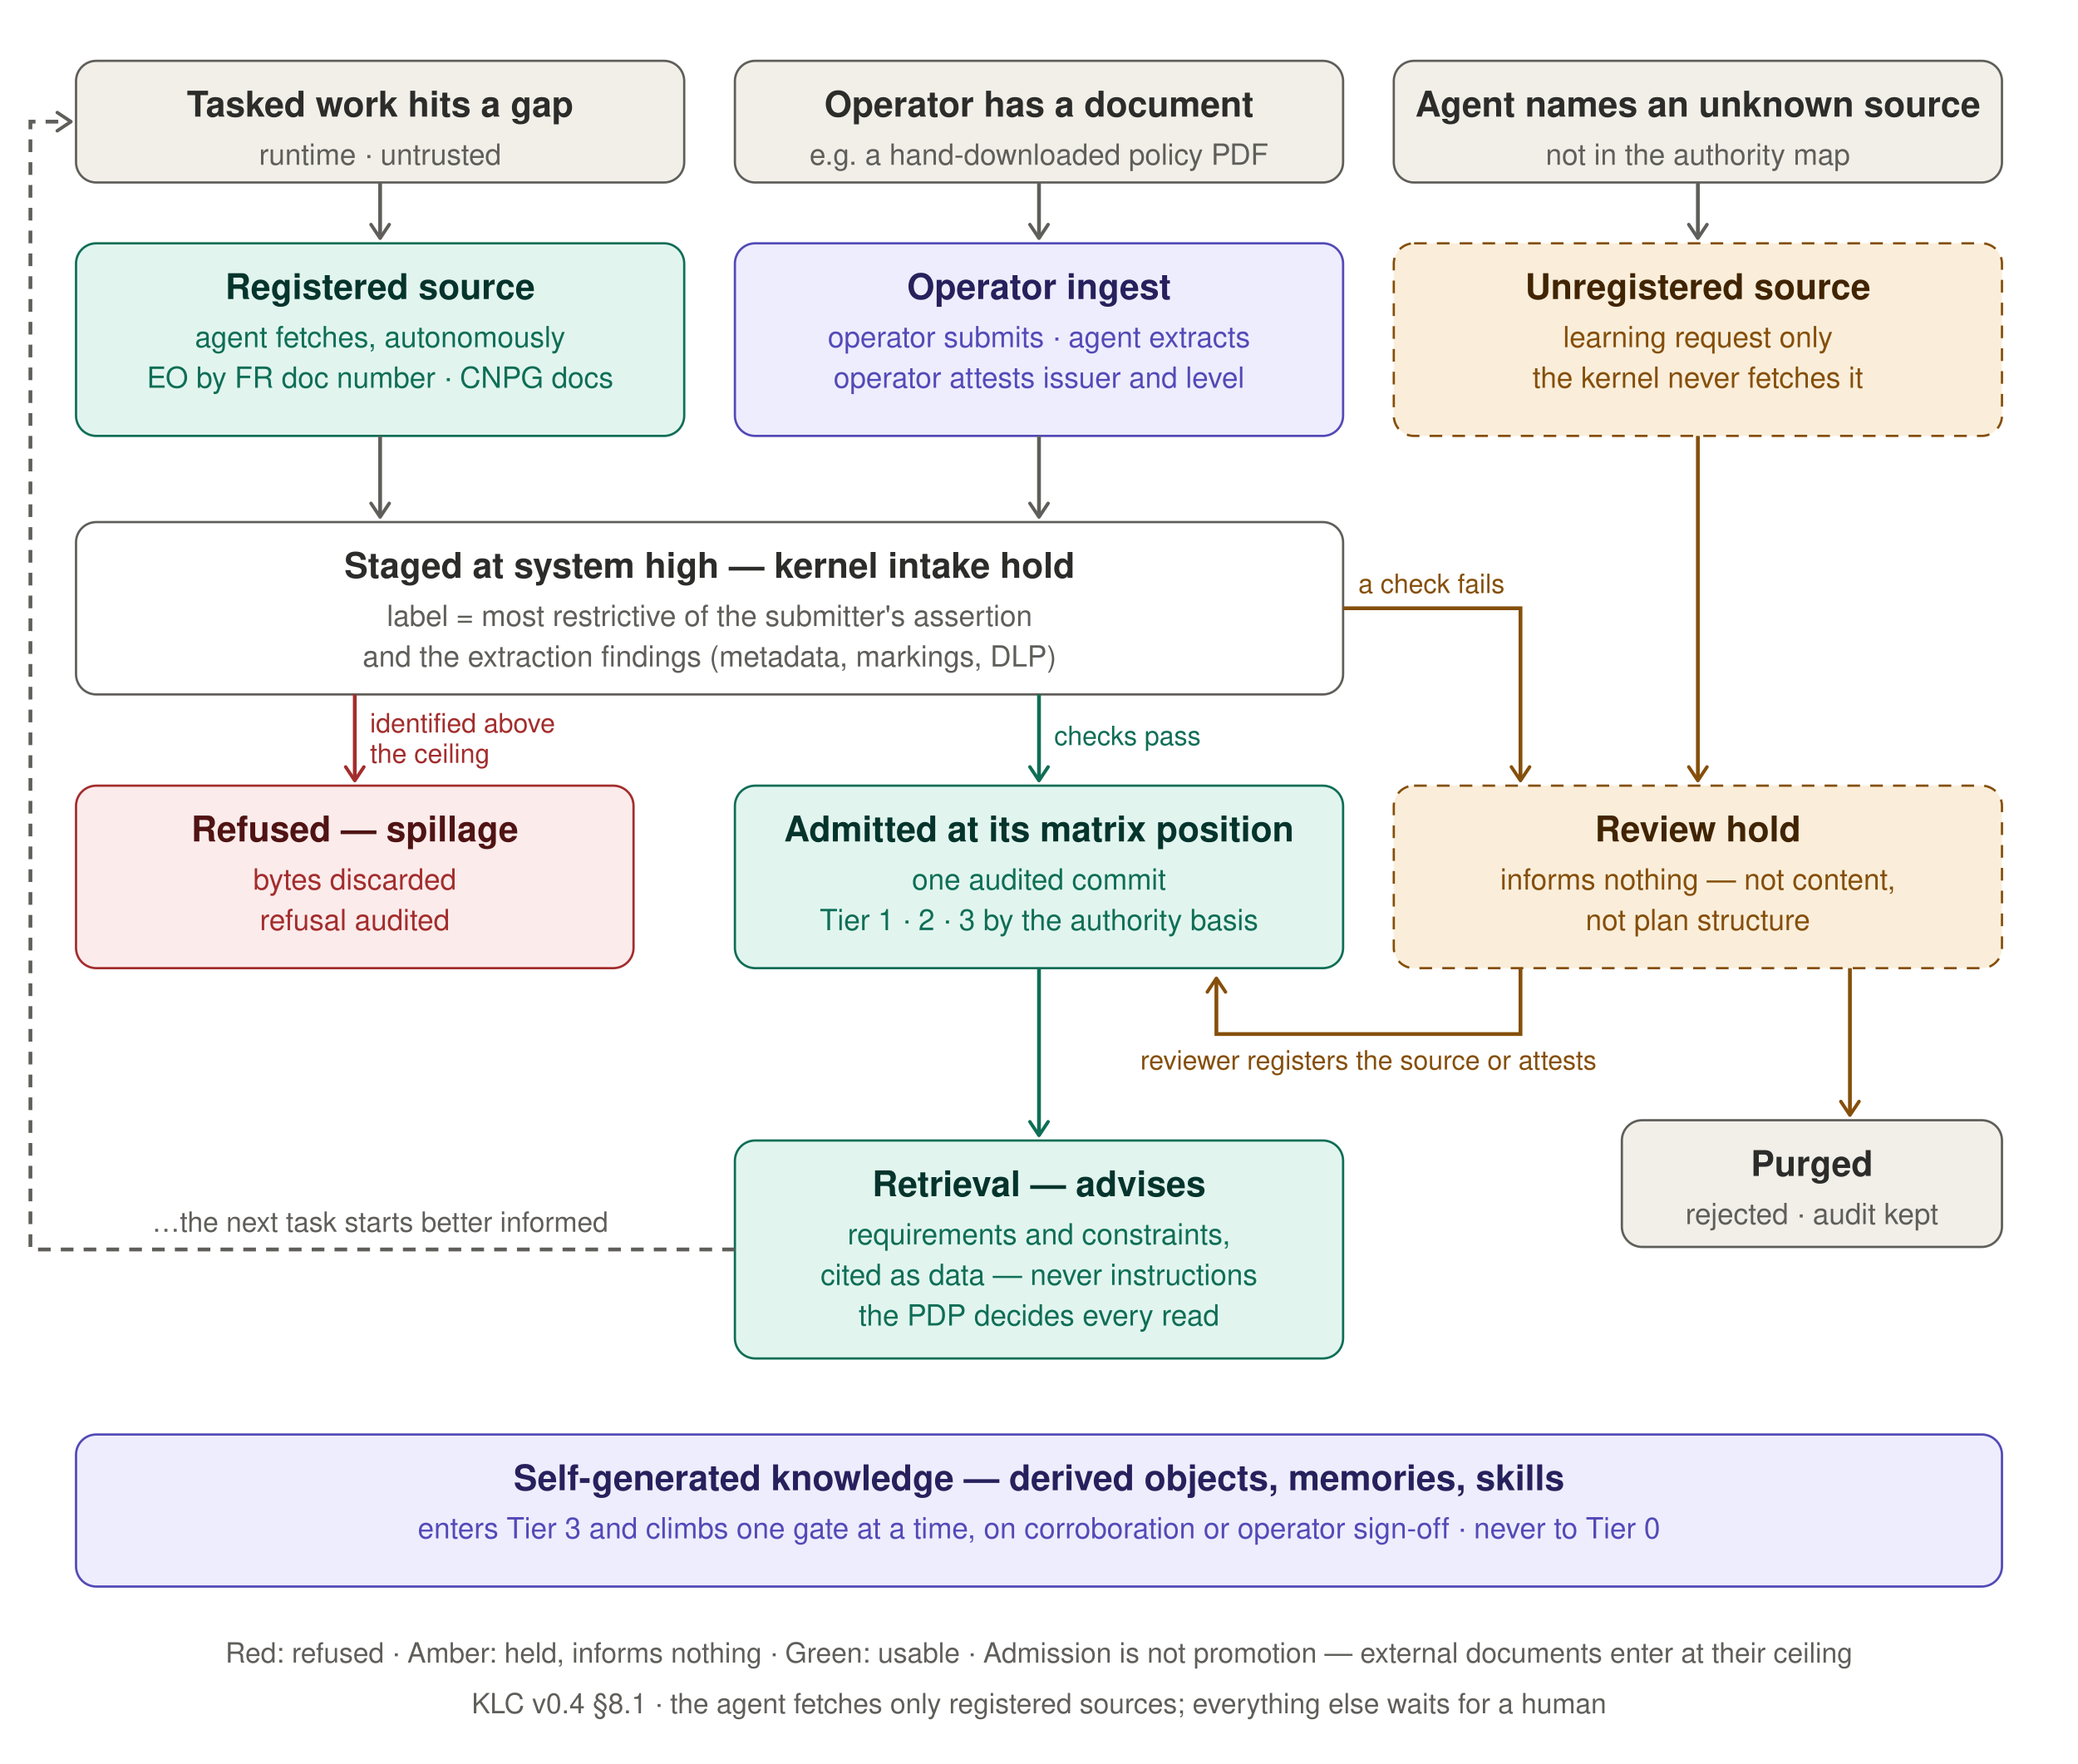
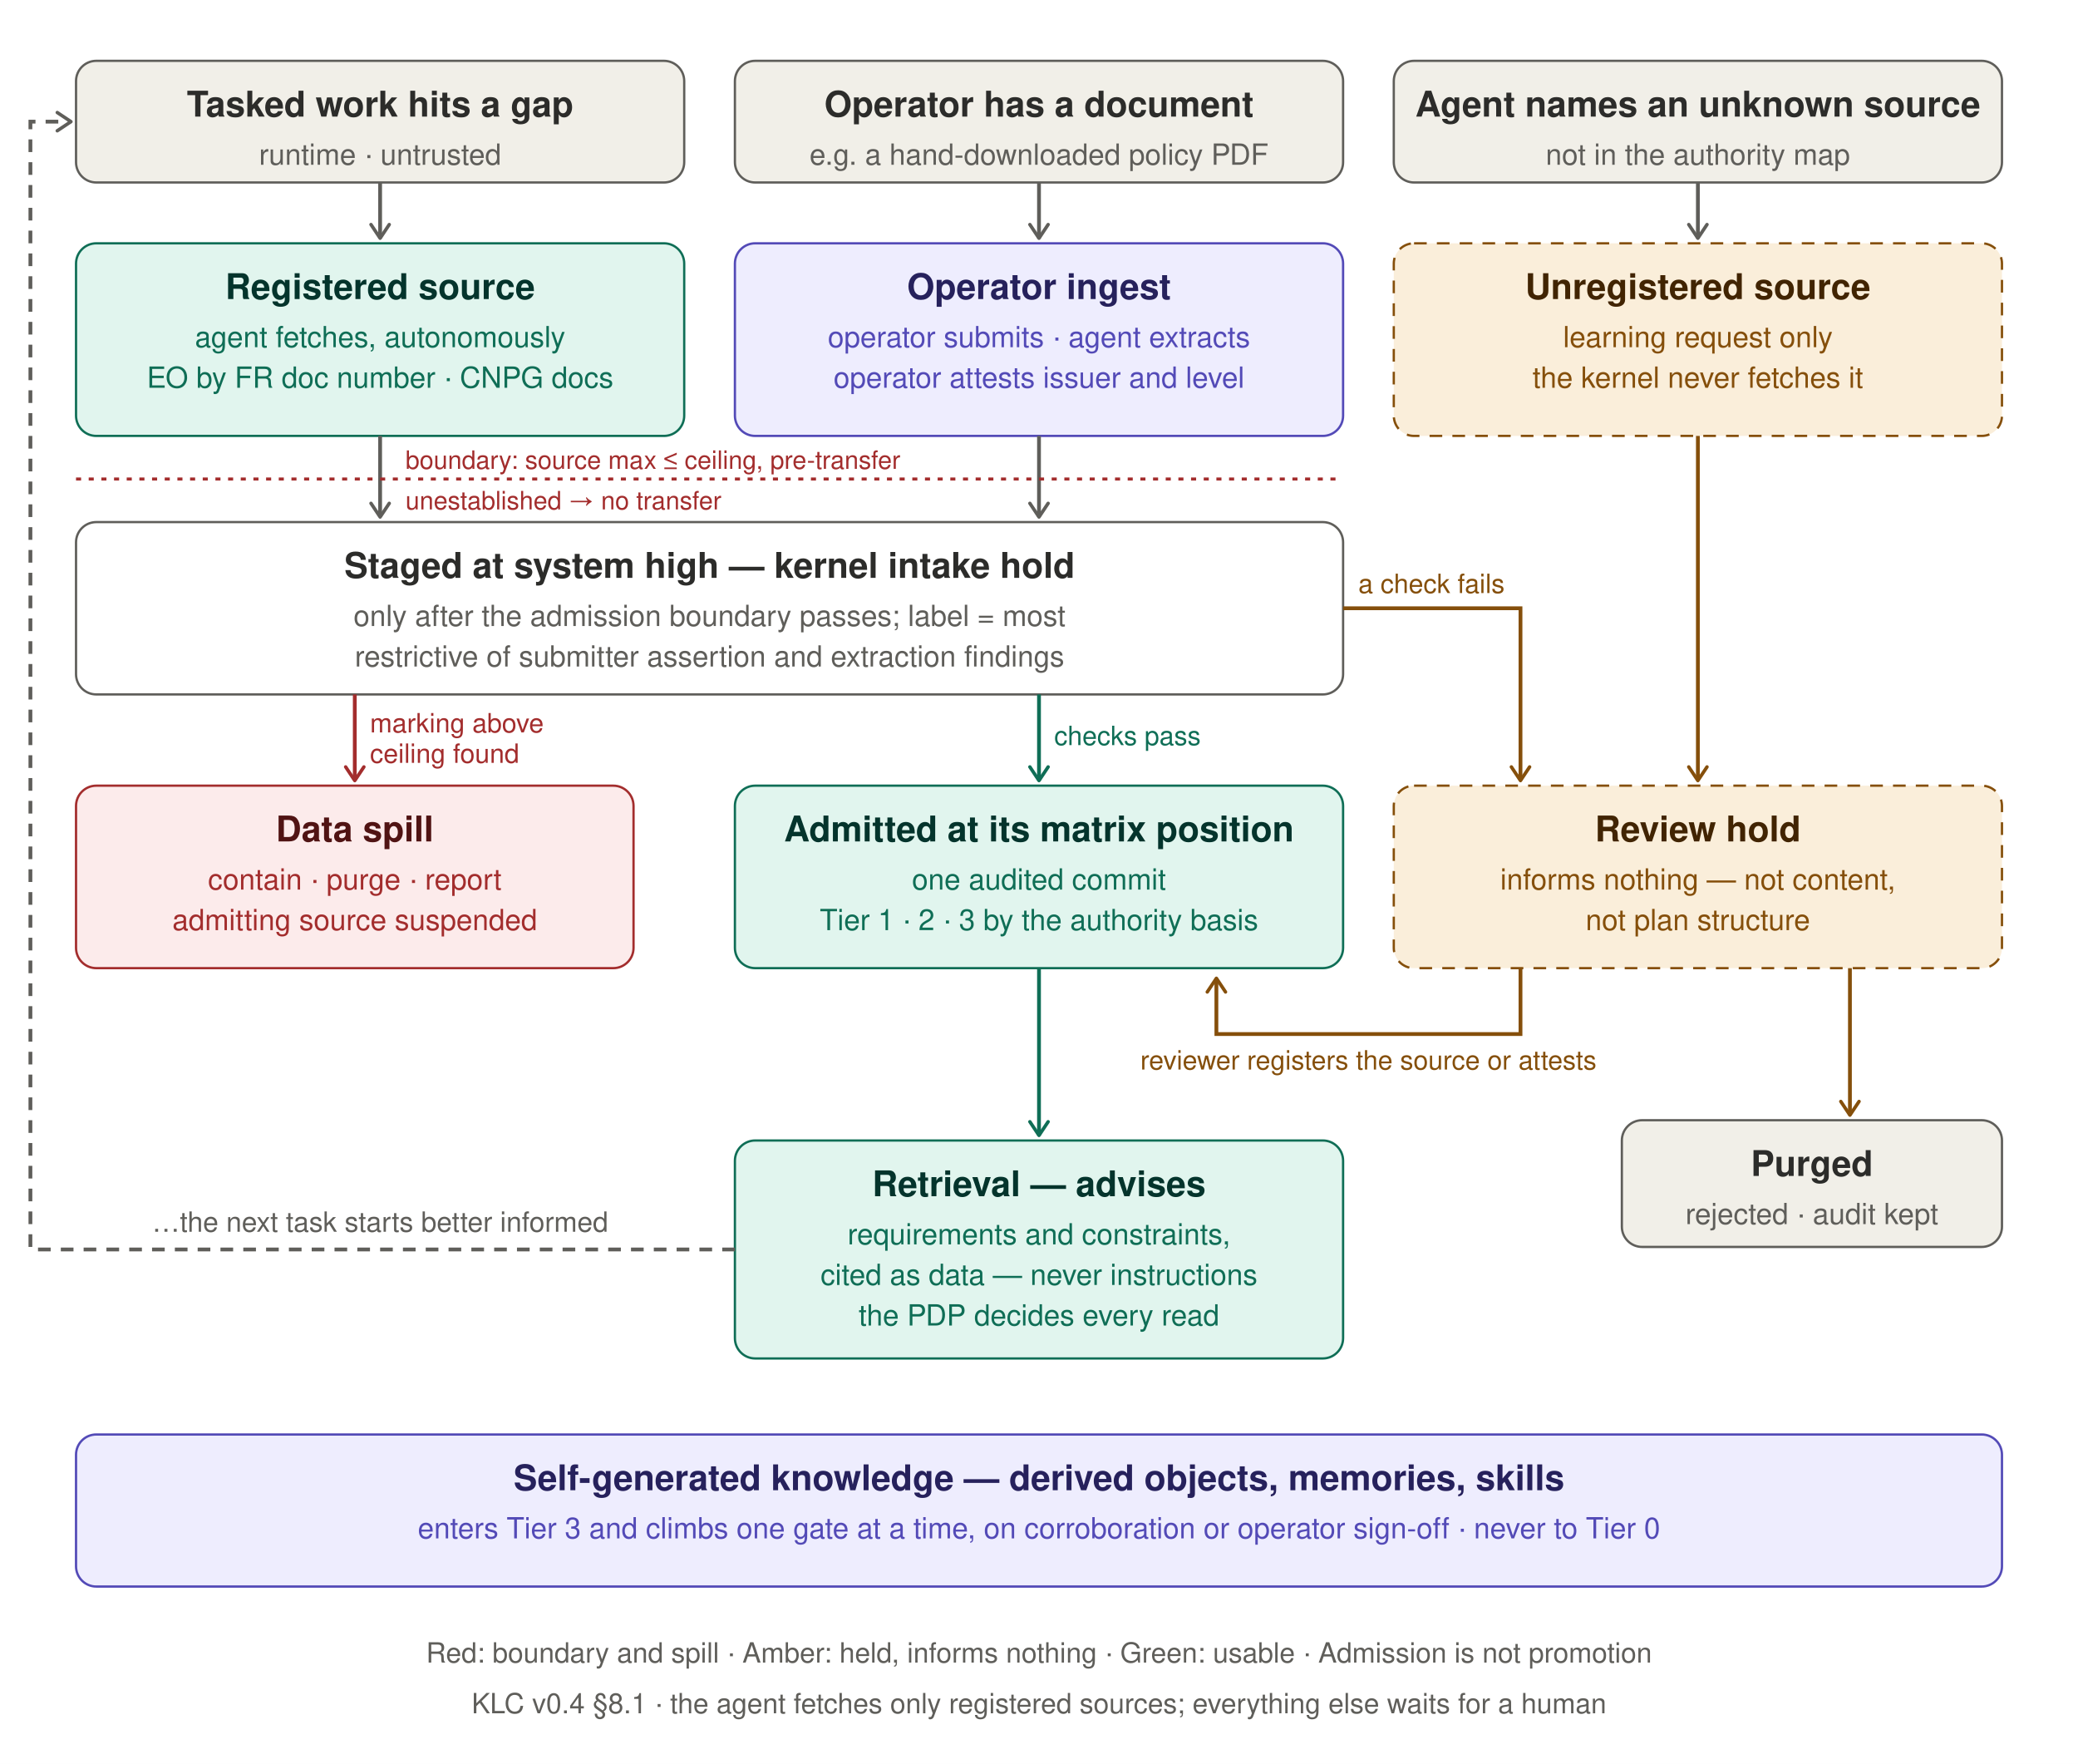
<svg xmlns="http://www.w3.org/2000/svg" width="820" height="696" viewBox="0 0 820 696" role="img">
  <defs>
    <marker id="arrow" viewBox="0 0 10 10" refX="8" refY="5" markerWidth="6" markerHeight="6" orient="auto-start-reverse">
      <path d="M2 1L8 5L2 9" fill="none" stroke="#5F5E5A" stroke-width="1.5" stroke-linecap="round" stroke-linejoin="round" />
    </marker>
    <marker id="ok" viewBox="0 0 10 10" refX="8" refY="5" markerWidth="6" markerHeight="6" orient="auto-start-reverse">
      <path d="M2 1L8 5L2 9" fill="none" stroke="#0F6E56" stroke-width="1.5" stroke-linecap="round" stroke-linejoin="round" />
    </marker>
    <marker id="bad" viewBox="0 0 10 10" refX="8" refY="5" markerWidth="6" markerHeight="6" orient="auto-start-reverse">
      <path d="M2 1L8 5L2 9" fill="none" stroke="#A32D2D" stroke-width="1.5" stroke-linecap="round" stroke-linejoin="round" />
    </marker>
    <marker id="hold" viewBox="0 0 10 10" refX="8" refY="5" markerWidth="6" markerHeight="6" orient="auto-start-reverse">
      <path d="M2 1L8 5L2 9" fill="none" stroke="#854F0B" stroke-width="1.5" stroke-linecap="round" stroke-linejoin="round" />
    </marker>
    <marker id="auth" viewBox="0 0 10 10" refX="8" refY="5" markerWidth="6" markerHeight="6" orient="auto-start-reverse">
      <path d="M2 1L8 5L2 9" fill="none" stroke="#3C3489" stroke-width="1.5" stroke-linecap="round" stroke-linejoin="round" />
    </marker>
  </defs>
  <rect x="0" y="0" width="820" height="696" fill="#FFFFFF" />
  <rect x="30" y="24" width="240" height="48" rx="8" fill="#F1EFE8" stroke="#5F5E5A" stroke-width="0.9" />
  <text x="150.0" y="46" text-anchor="middle" font-family="Helvetica, Arial, sans-serif" font-size="14" font-weight="600" fill="#2C2C2A">Tasked work hits a gap</text>
  <text x="150.0" y="65" text-anchor="middle" font-family="Helvetica, Arial, sans-serif" font-size="11.5" fill="#5F5E5A">runtime · untrusted</text>
  <rect x="290" y="24" width="240" height="48" rx="8" fill="#F1EFE8" stroke="#5F5E5A" stroke-width="0.9" />
  <text x="410.0" y="46" text-anchor="middle" font-family="Helvetica, Arial, sans-serif" font-size="14" font-weight="600" fill="#2C2C2A">Operator has a document</text>
  <text x="410.0" y="65" text-anchor="middle" font-family="Helvetica, Arial, sans-serif" font-size="11.5" fill="#5F5E5A">e.g. a hand-downloaded policy PDF</text>
  <rect x="550" y="24" width="240" height="48" rx="8" fill="#F1EFE8" stroke="#5F5E5A" stroke-width="0.9" />
  <text x="670.0" y="46" text-anchor="middle" font-family="Helvetica, Arial, sans-serif" font-size="14" font-weight="600" fill="#2C2C2A">Agent names an unknown source</text>
  <text x="670.0" y="65" text-anchor="middle" font-family="Helvetica, Arial, sans-serif" font-size="11.5" fill="#5F5E5A">not in the authority map</text>
  <path d="M150 72 V94" fill="none" stroke="#5F5E5A" stroke-width="1.5" marker-end="url(#arrow)" />
  <path d="M410 72 V94" fill="none" stroke="#5F5E5A" stroke-width="1.5" marker-end="url(#arrow)" />
  <path d="M670 72 V94" fill="none" stroke="#5F5E5A" stroke-width="1.5" marker-end="url(#arrow)" />
  <rect x="30" y="96" width="240" height="76" rx="8" fill="#E1F5EE" stroke="#0F6E56" stroke-width="0.9" />
  <text x="150.0" y="118" text-anchor="middle" font-family="Helvetica, Arial, sans-serif" font-size="14" font-weight="600" fill="#04342C">Registered source</text>
  <text x="150.0" y="137" text-anchor="middle" font-family="Helvetica, Arial, sans-serif" font-size="11.5" fill="#0F6E56">agent fetches, autonomously</text>
  <text x="150.0" y="153" text-anchor="middle" font-family="Helvetica, Arial, sans-serif" font-size="11.5" fill="#0F6E56">EO by FR doc number · CNPG docs</text>
  <rect x="290" y="96" width="240" height="76" rx="8" fill="#EEEDFE" stroke="#534AB7" stroke-width="0.9" />
  <text x="410.0" y="118" text-anchor="middle" font-family="Helvetica, Arial, sans-serif" font-size="14" font-weight="600" fill="#26215C">Operator ingest</text>
  <text x="410.0" y="137" text-anchor="middle" font-family="Helvetica, Arial, sans-serif" font-size="11.5" fill="#534AB7">operator submits · agent extracts</text>
  <text x="410.0" y="153" text-anchor="middle" font-family="Helvetica, Arial, sans-serif" font-size="11.5" fill="#534AB7">operator attests issuer and level</text>
  <rect x="550" y="96" width="240" height="76" rx="8" fill="#FAEEDA" stroke="#854F0B" stroke-width="0.9" stroke-dasharray="5 4" />
  <text x="670.0" y="118" text-anchor="middle" font-family="Helvetica, Arial, sans-serif" font-size="14" font-weight="600" fill="#412402">Unregistered source</text>
  <text x="670.0" y="137" text-anchor="middle" font-family="Helvetica, Arial, sans-serif" font-size="11.5" fill="#854F0B">learning request only</text>
  <text x="670.0" y="153" text-anchor="middle" font-family="Helvetica, Arial, sans-serif" font-size="11.5" fill="#854F0B">the kernel never fetches it</text>
  <path d="M150 172 V204" fill="none" stroke="#5F5E5A" stroke-width="1.5" marker-end="url(#arrow)" />
  <path d="M410 172 V204" fill="none" stroke="#5F5E5A" stroke-width="1.5" marker-end="url(#arrow)" />
+   <line x1="30" y1="189" x2="530" y2="189" stroke="#A32D2D" stroke-width="1.2" stroke-dasharray="2 3" />
+   <text x="160" y="185" text-anchor="start" font-family="Helvetica, Arial, sans-serif" font-size="10" font-weight="normal" fill="#A32D2D">boundary: source max ≤ ceiling, pre-transfer</text>
+   <text x="160" y="201" text-anchor="start" font-family="Helvetica, Arial, sans-serif" font-size="10" font-weight="normal" fill="#A32D2D">unestablished → no transfer</text>
  <rect x="30" y="206" width="500" height="68" rx="8" fill="#FFFFFF" stroke="#5F5E5A" stroke-width="0.9" />
  <text x="280.0" y="228" text-anchor="middle" font-family="Helvetica, Arial, sans-serif" font-size="14" font-weight="600" fill="#2C2C2A">Staged at system high — kernel intake hold</text>
-   <text x="280.0" y="247" text-anchor="middle" font-family="Helvetica, Arial, sans-serif" font-size="11.5" fill="#5F5E5A">label = most restrictive of the submitter's assertion</text>
-   <text x="280.0" y="263" text-anchor="middle" font-family="Helvetica, Arial, sans-serif" font-size="11.5" fill="#5F5E5A">and the extraction findings (metadata, markings, DLP)</text>
+   <text x="280.0" y="247" text-anchor="middle" font-family="Helvetica, Arial, sans-serif" font-size="11.5" fill="#5F5E5A">only after the admission boundary passes; label = most</text>
+   <text x="280.0" y="263" text-anchor="middle" font-family="Helvetica, Arial, sans-serif" font-size="11.5" fill="#5F5E5A">restrictive of submitter assertion and extraction findings</text>
  <path d="M670 172 V308" fill="none" stroke="#854F0B" stroke-width="1.5" marker-end="url(#hold)" />
  <path d="M140 274 V308" fill="none" stroke="#A32D2D" stroke-width="1.5" marker-end="url(#bad)" />
-   <text x="146" y="289" text-anchor="start" font-family="Helvetica, Arial, sans-serif" font-size="10.5" font-weight="normal" fill="#A32D2D">identified above</text>
-   <text x="146" y="301" text-anchor="start" font-family="Helvetica, Arial, sans-serif" font-size="10.5" font-weight="normal" fill="#A32D2D">the ceiling</text>
+   <text x="146" y="289" text-anchor="start" font-family="Helvetica, Arial, sans-serif" font-size="10.5" font-weight="normal" fill="#A32D2D">marking above</text>
+   <text x="146" y="301" text-anchor="start" font-family="Helvetica, Arial, sans-serif" font-size="10.5" font-weight="normal" fill="#A32D2D">ceiling found</text>
  <path d="M410 274 V308" fill="none" stroke="#0F6E56" stroke-width="1.5" marker-end="url(#ok)" />
  <text x="416" y="294" text-anchor="start" font-family="Helvetica, Arial, sans-serif" font-size="10.5" font-weight="normal" fill="#0F6E56">checks pass</text>
  <path d="M530 240 H600 V308" fill="none" stroke="#854F0B" stroke-width="1.5" marker-end="url(#hold)" />
  <text x="536" y="234" text-anchor="start" font-family="Helvetica, Arial, sans-serif" font-size="10.5" font-weight="normal" fill="#854F0B">a check fails</text>
  <rect x="30" y="310" width="220" height="72" rx="8" fill="#FCEBEB" stroke="#A32D2D" stroke-width="0.9" />
-   <text x="140.0" y="332" text-anchor="middle" font-family="Helvetica, Arial, sans-serif" font-size="14" font-weight="600" fill="#501313">Refused — spillage</text>
-   <text x="140.0" y="351" text-anchor="middle" font-family="Helvetica, Arial, sans-serif" font-size="11.5" fill="#A32D2D">bytes discarded</text>
-   <text x="140.0" y="367" text-anchor="middle" font-family="Helvetica, Arial, sans-serif" font-size="11.5" fill="#A32D2D">refusal audited</text>
+   <text x="140.0" y="332" text-anchor="middle" font-family="Helvetica, Arial, sans-serif" font-size="14" font-weight="600" fill="#501313">Data spill</text>
+   <text x="140.0" y="351" text-anchor="middle" font-family="Helvetica, Arial, sans-serif" font-size="11.5" fill="#A32D2D">contain · purge · report</text>
+   <text x="140.0" y="367" text-anchor="middle" font-family="Helvetica, Arial, sans-serif" font-size="11.5" fill="#A32D2D">admitting source suspended</text>
  <rect x="290" y="310" width="240" height="72" rx="8" fill="#E1F5EE" stroke="#0F6E56" stroke-width="0.9" />
  <text x="410.0" y="332" text-anchor="middle" font-family="Helvetica, Arial, sans-serif" font-size="14" font-weight="600" fill="#04342C">Admitted at its matrix position</text>
  <text x="410.0" y="351" text-anchor="middle" font-family="Helvetica, Arial, sans-serif" font-size="11.5" fill="#0F6E56">one audited commit</text>
  <text x="410.0" y="367" text-anchor="middle" font-family="Helvetica, Arial, sans-serif" font-size="11.5" fill="#0F6E56">Tier 1 · 2 · 3 by the authority basis</text>
  <rect x="550" y="310" width="240" height="72" rx="8" fill="#FAEEDA" stroke="#854F0B" stroke-width="0.9" stroke-dasharray="5 4" />
  <text x="670.0" y="332" text-anchor="middle" font-family="Helvetica, Arial, sans-serif" font-size="14" font-weight="600" fill="#412402">Review hold</text>
  <text x="670.0" y="351" text-anchor="middle" font-family="Helvetica, Arial, sans-serif" font-size="11.5" fill="#854F0B">informs nothing — not content,</text>
  <text x="670.0" y="367" text-anchor="middle" font-family="Helvetica, Arial, sans-serif" font-size="11.5" fill="#854F0B">not plan structure</text>
  <path d="M600 382 V408 H480 V386" fill="none" stroke="#854F0B" stroke-width="1.5" marker-end="url(#hold)" />
  <text x="540" y="422" text-anchor="middle" font-family="Helvetica, Arial, sans-serif" font-size="10.5" font-weight="normal" fill="#854F0B">reviewer registers the source or attests</text>
  <path d="M730 382 V440" fill="none" stroke="#854F0B" stroke-width="1.5" marker-end="url(#hold)" />
  <rect x="640" y="442" width="150" height="50" rx="8" fill="#F1EFE8" stroke="#5F5E5A" stroke-width="0.9" />
  <text x="715.0" y="464" text-anchor="middle" font-family="Helvetica, Arial, sans-serif" font-size="14" font-weight="600" fill="#2C2C2A">Purged</text>
  <text x="715.0" y="483" text-anchor="middle" font-family="Helvetica, Arial, sans-serif" font-size="11.5" fill="#5F5E5A">rejected · audit kept</text>
  <path d="M410 382 V448" fill="none" stroke="#0F6E56" stroke-width="1.5" marker-end="url(#ok)" />
  <rect x="290" y="450" width="240" height="86" rx="8" fill="#E1F5EE" stroke="#0F6E56" stroke-width="0.9" />
  <text x="410.0" y="472" text-anchor="middle" font-family="Helvetica, Arial, sans-serif" font-size="14" font-weight="600" fill="#04342C">Retrieval — advises</text>
  <text x="410.0" y="491" text-anchor="middle" font-family="Helvetica, Arial, sans-serif" font-size="11.5" fill="#0F6E56">requirements and constraints,</text>
  <text x="410.0" y="507" text-anchor="middle" font-family="Helvetica, Arial, sans-serif" font-size="11.5" fill="#0F6E56">cited as data — never instructions</text>
  <text x="410.0" y="523" text-anchor="middle" font-family="Helvetica, Arial, sans-serif" font-size="11.5" fill="#0F6E56">the PDP decides every read</text>
  <path d="M290 493 H12 V48 H28" fill="none" stroke="#5F5E5A" stroke-width="1.5" stroke-dasharray="5 4" marker-end="url(#arrow)" />
  <text x="150" y="486" text-anchor="middle" font-family="Helvetica, Arial, sans-serif" font-size="11" font-weight="normal" fill="#5F5E5A">…the next task starts better informed</text>
  <rect x="30" y="566" width="760" height="60" rx="8" fill="#EEEDFE" stroke="#534AB7" stroke-width="0.9" />
  <text x="410.0" y="588" text-anchor="middle" font-family="Helvetica, Arial, sans-serif" font-size="14" font-weight="600" fill="#26215C">Self-generated knowledge — derived objects, memories, skills</text>
  <text x="410.0" y="607" text-anchor="middle" font-family="Helvetica, Arial, sans-serif" font-size="11.5" fill="#534AB7">enters Tier 3 and climbs one gate at a time, on corroboration or operator sign-off · never to Tier 0</text>
-   <text x="410" y="656" text-anchor="middle" font-family="Helvetica, Arial, sans-serif" font-size="11" font-weight="normal" fill="#5F5E5A">Red: refused · Amber: held, informs nothing · Green: usable · Admission is not promotion — external documents enter at their ceiling</text>
+   <text x="410" y="656" text-anchor="middle" font-family="Helvetica, Arial, sans-serif" font-size="11" font-weight="normal" fill="#5F5E5A">Red: boundary and spill · Amber: held, informs nothing · Green: usable · Admission is not promotion</text>
  <text x="410" y="676" text-anchor="middle" font-family="Helvetica, Arial, sans-serif" font-size="11" font-weight="normal" fill="#5F5E5A">KLC v0.4 §8.1 · the agent fetches only registered sources; everything else waits for a human</text>
</svg>
